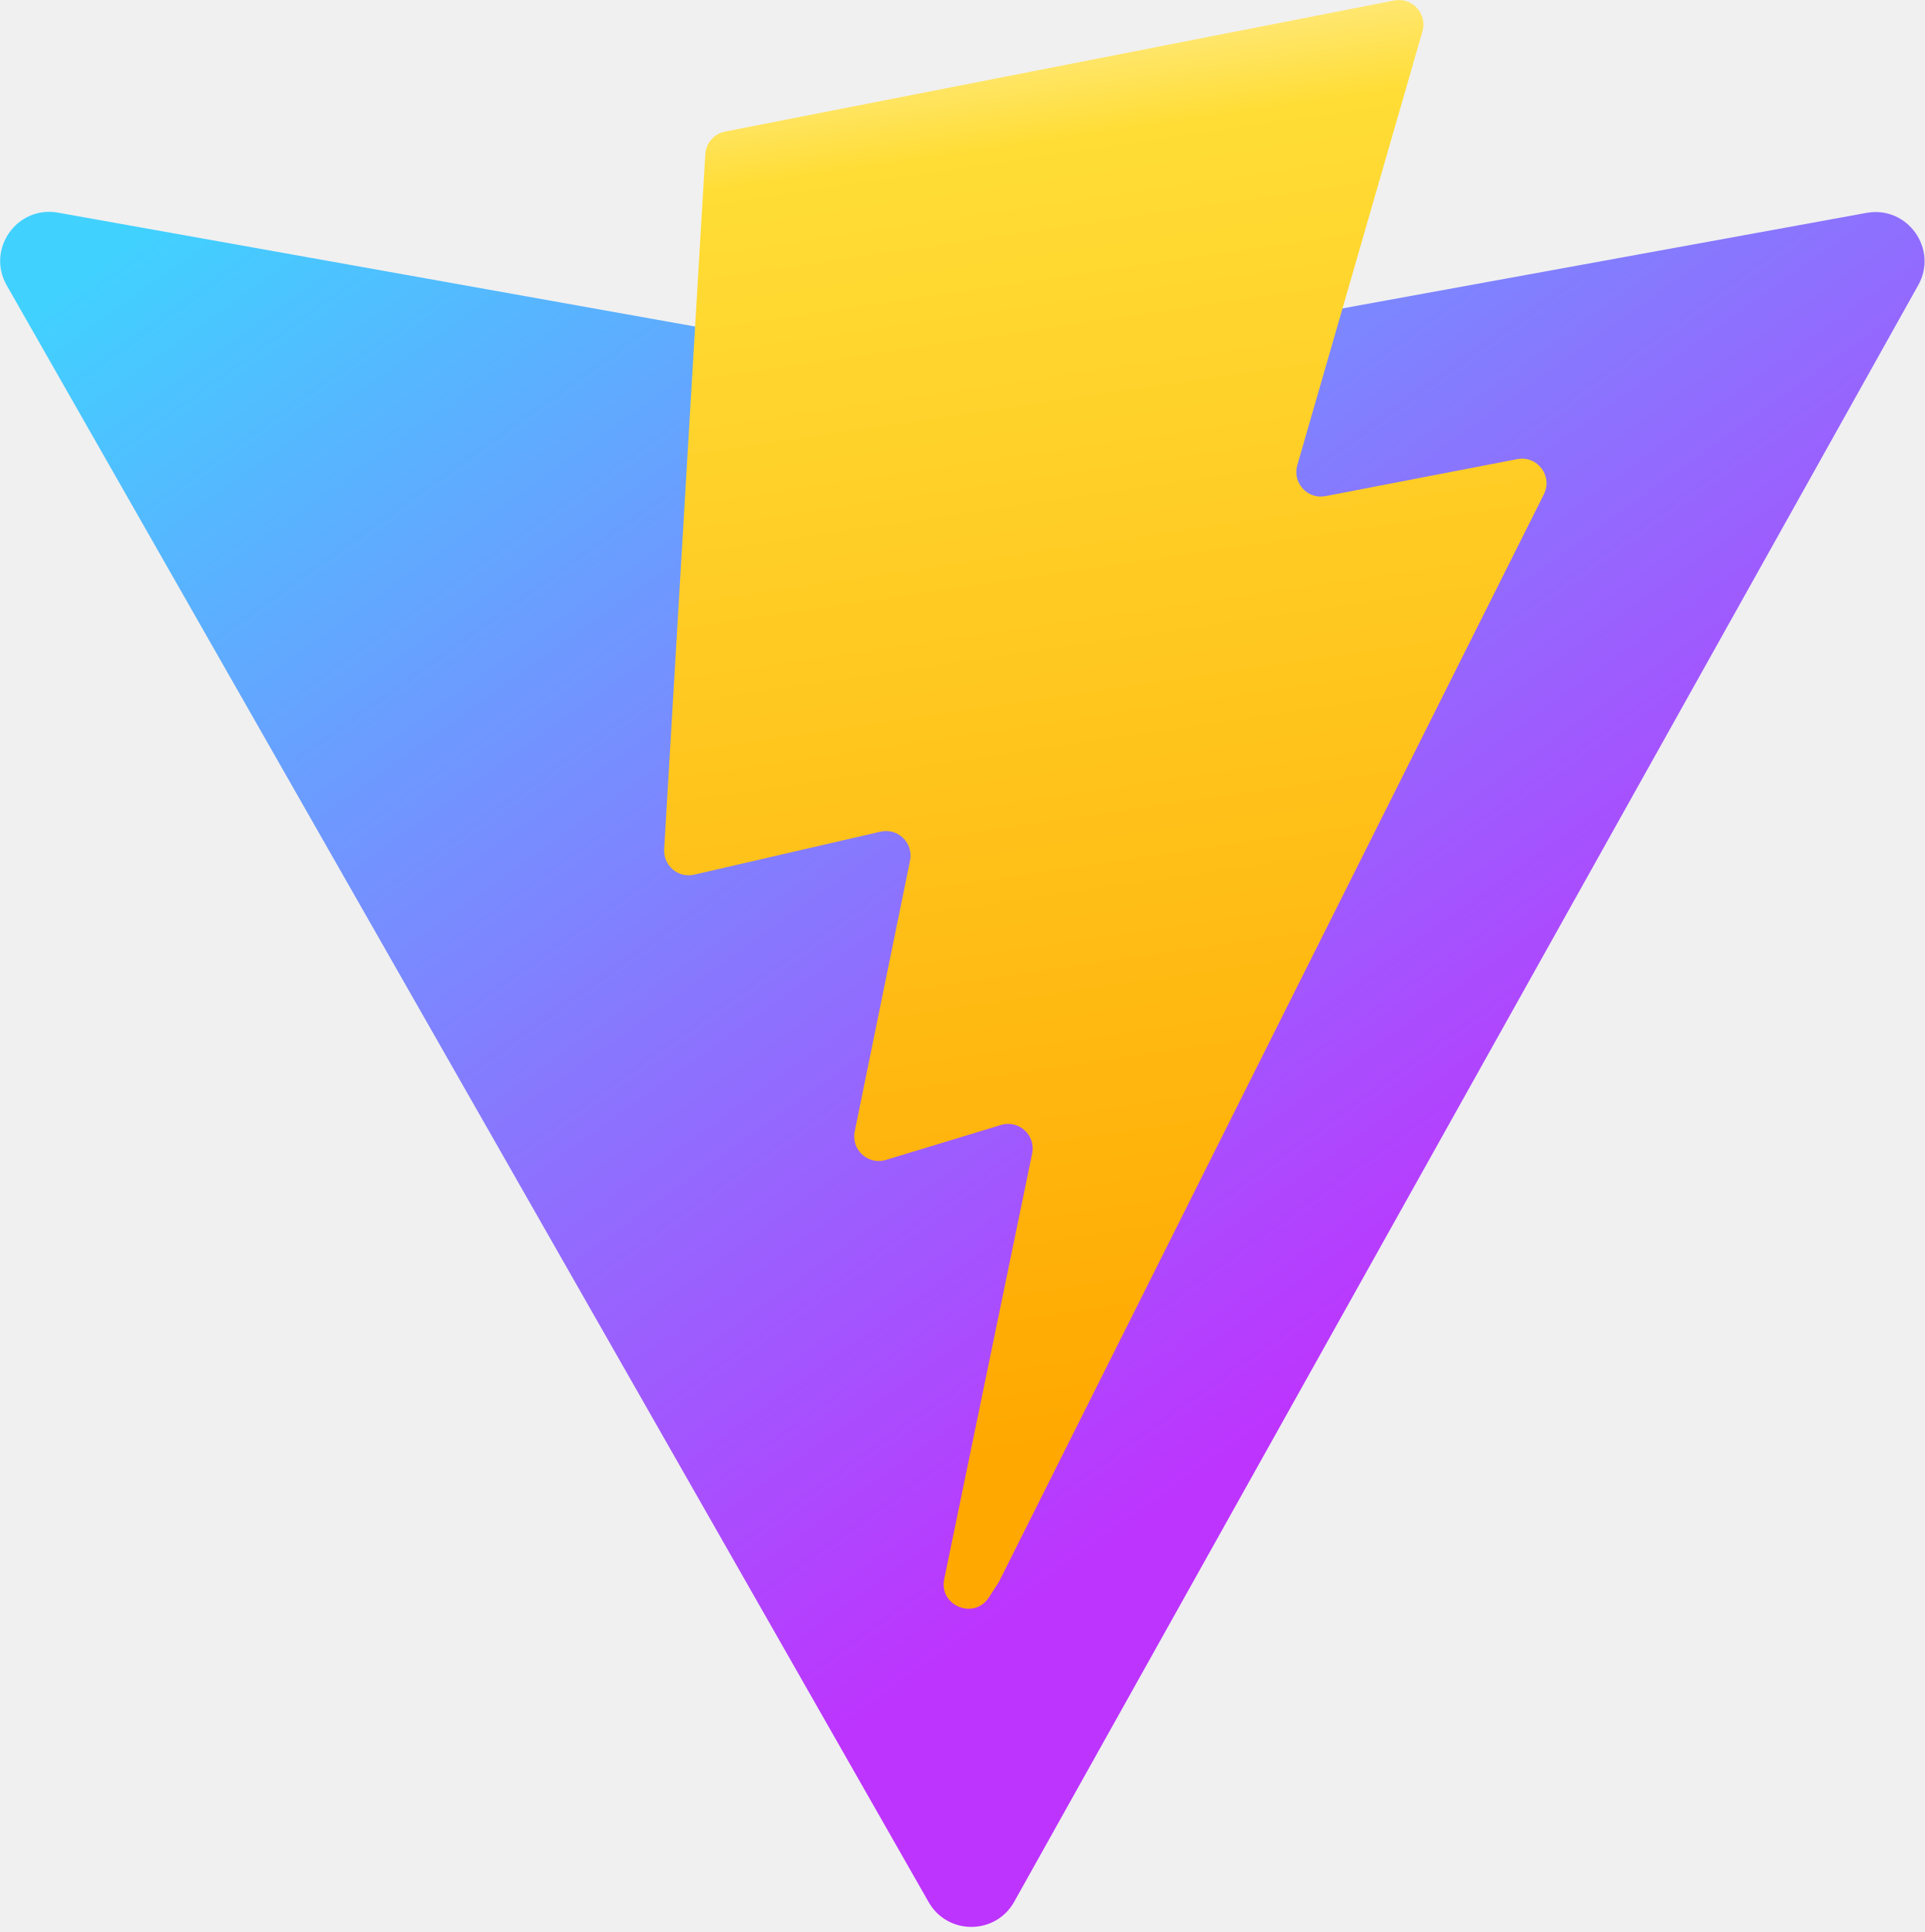
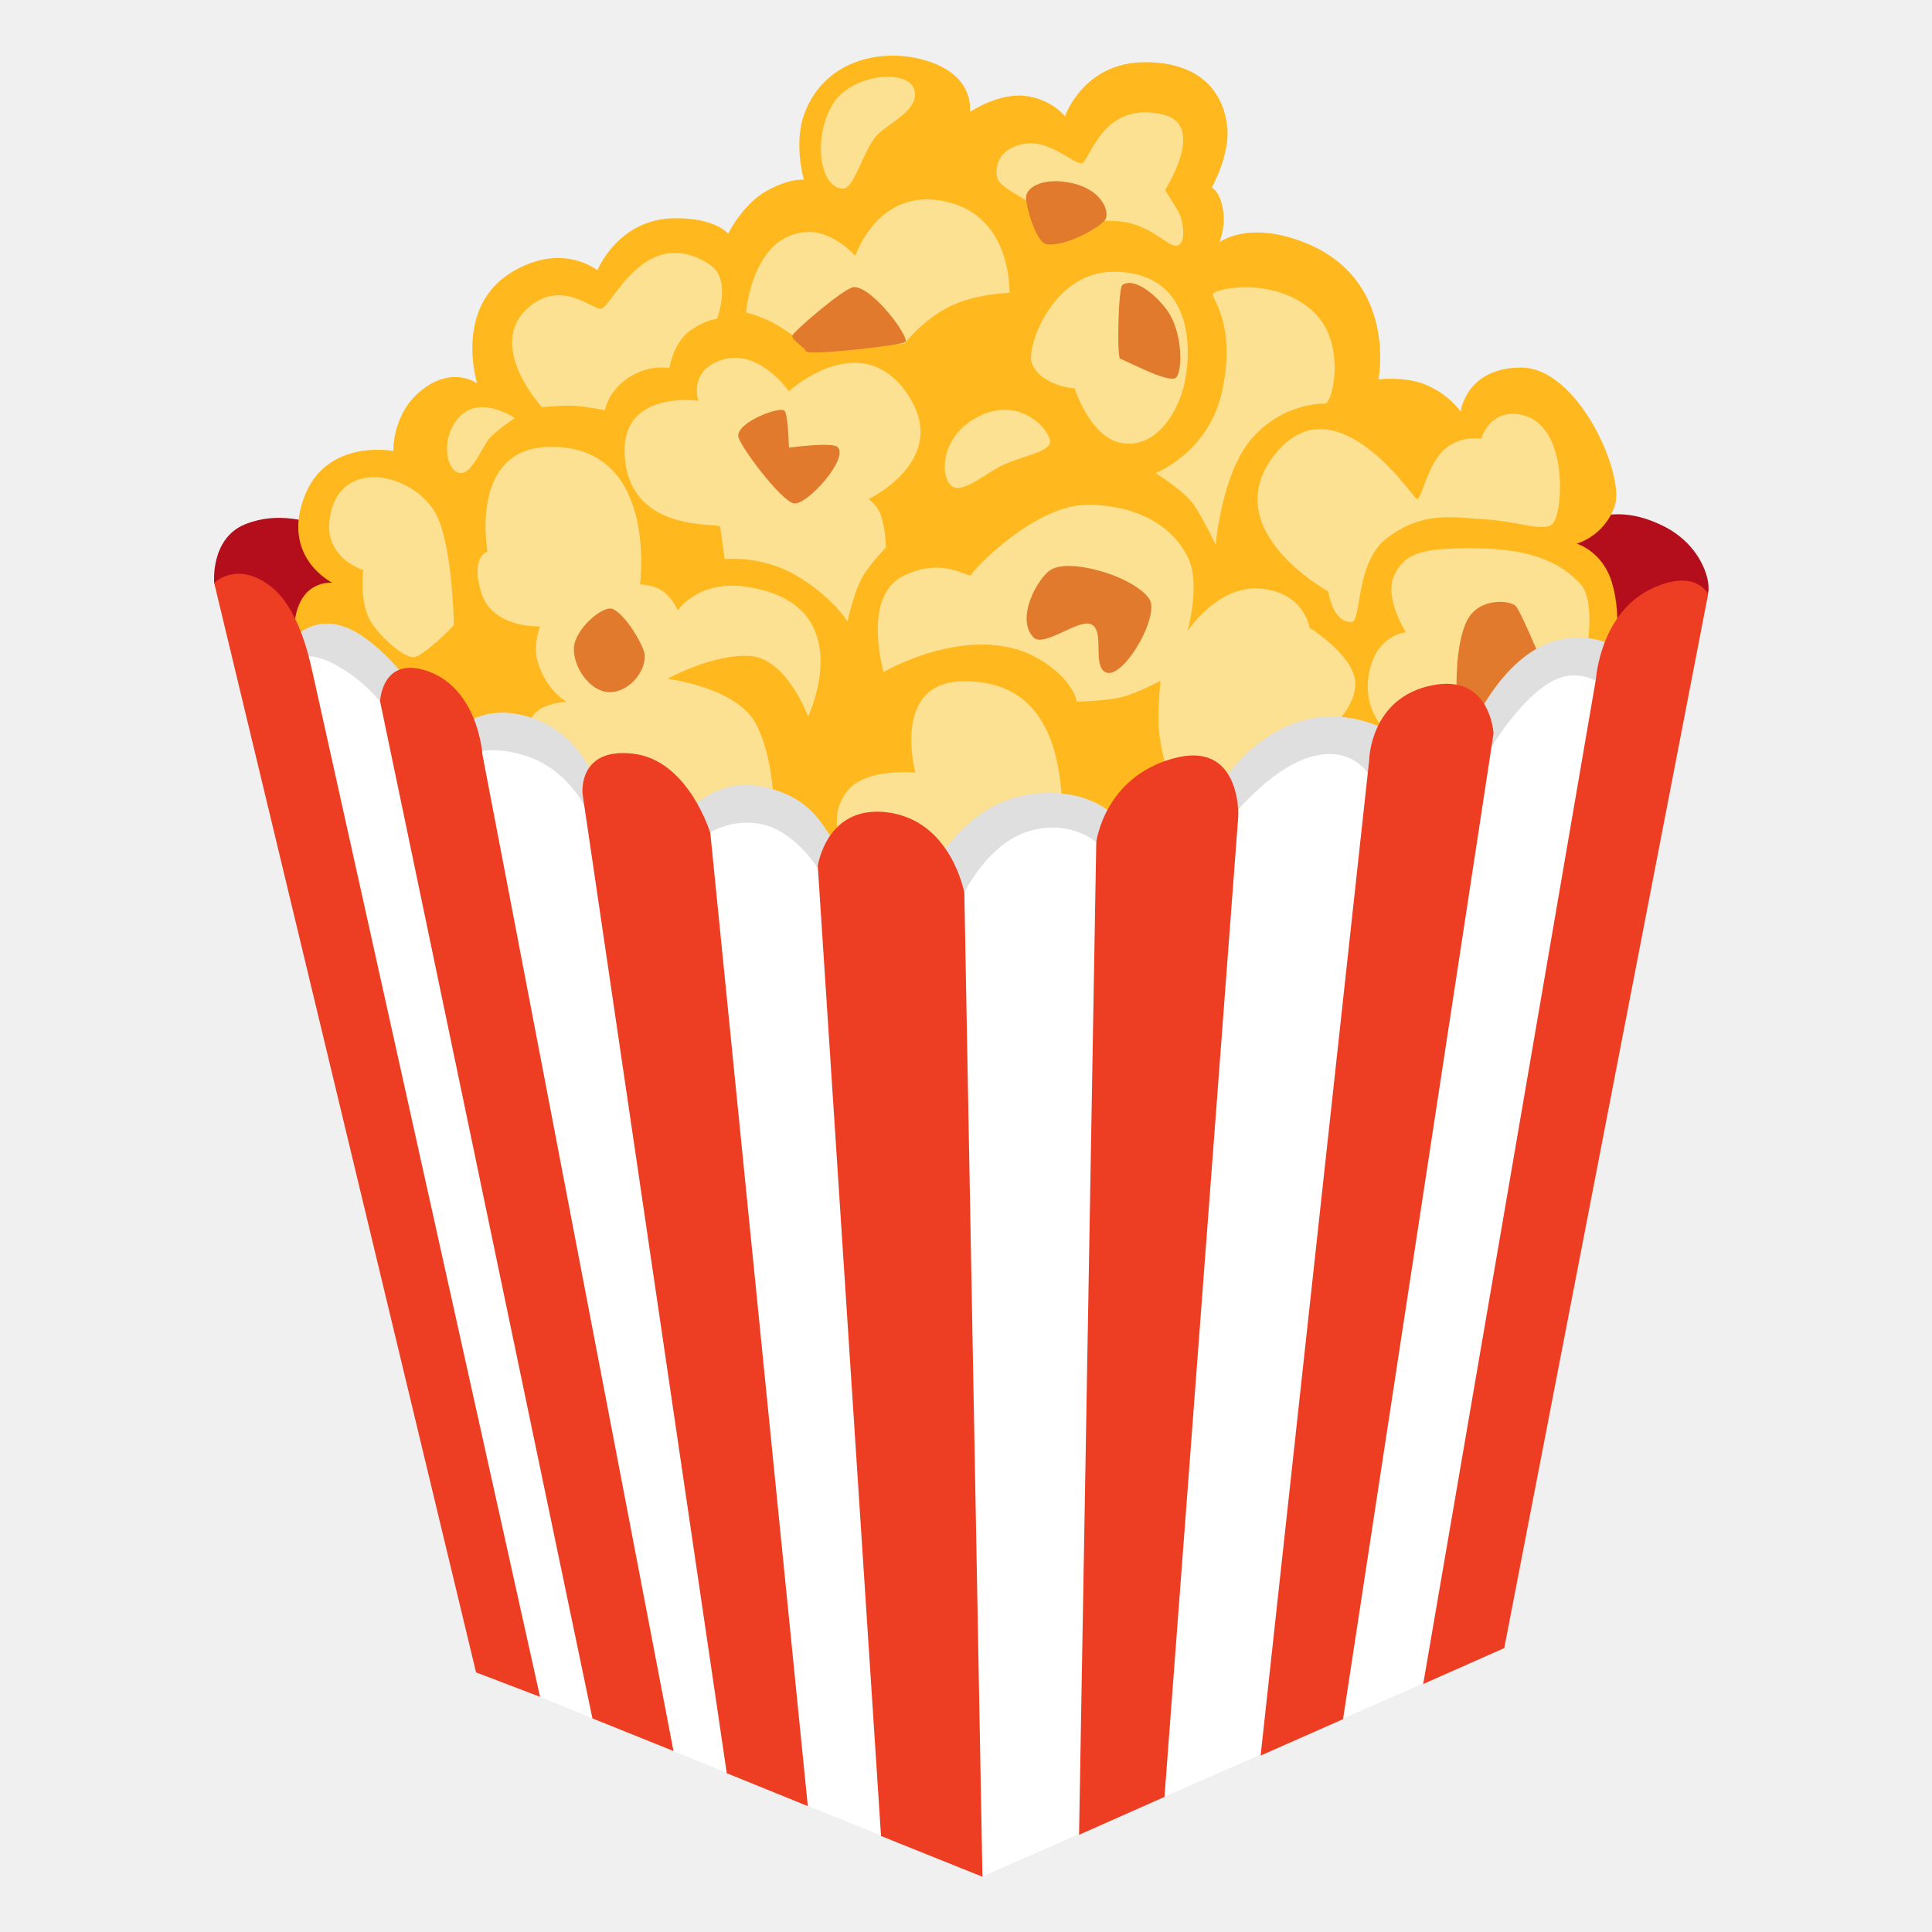
- <svg xmlns="http://www.w3.org/2000/svg" aria-hidden="true" role="img" class="iconify iconify--logos" width="31.88" height="32" preserveAspectRatio="xMidYMid meet" viewBox="0 0 256 257">
-   <defs>
-     <linearGradient id="IconifyId1813088fe1fbc01fb466" x1="-.828%" x2="57.636%" y1="7.652%" y2="78.411%">
-       <stop offset="0%" stop-color="#41D1FF" />
-       <stop offset="100%" stop-color="#BD34FE" />
-     </linearGradient>
-     <linearGradient id="IconifyId1813088fe1fbc01fb467" x1="43.376%" x2="50.316%" y1="2.242%" y2="89.03%">
-       <stop offset="0%" stop-color="#FFEA83" />
-       <stop offset="8.333%" stop-color="#FFDD35" />
-       <stop offset="100%" stop-color="#FFA800" />
-     </linearGradient>
-   </defs>
-   <path fill="url(#IconifyId1813088fe1fbc01fb466)" d="M255.153 37.938L134.897 252.976c-2.483 4.44-8.862 4.466-11.382.048L.875 37.958c-2.746-4.814 1.371-10.646 6.827-9.67l120.385 21.517a6.537 6.537 0 0 0 2.322-.004l117.867-21.483c5.438-.991 9.574 4.796 6.877 9.62Z" />
-   <path fill="url(#IconifyId1813088fe1fbc01fb467)" d="M185.432.063L96.44 17.501a3.268 3.268 0 0 0-2.634 3.014l-5.474 92.456a3.268 3.268 0 0 0 3.997 3.378l24.777-5.718c2.318-.535 4.413 1.507 3.936 3.838l-7.361 36.047c-.495 2.426 1.782 4.5 4.151 3.78l15.304-4.649c2.372-.72 4.652 1.36 4.15 3.788l-11.698 56.621c-.732 3.542 3.979 5.473 5.943 2.437l1.313-2.028l72.516-144.72c1.215-2.423-.88-5.186-3.54-4.672l-25.505 4.922c-2.396.462-4.435-1.77-3.759-4.114l16.646-57.705c.677-2.35-1.37-4.583-3.769-4.113Z" />
+ <svg xmlns="http://www.w3.org/2000/svg" width="800px" height="800px" viewBox="0 0 128 128" aria-hidden="true" role="img" class="iconify iconify--noto" preserveAspectRatio="xMidYMid meet">
+   <path d="M20.71 44.56l-6.52-5.93s-.27-2.95 2.04-3.89c2.63-1.07 5.16.19 5.16.19l3.99 7.68l-4.67 1.95z" fill="#b40e1c">
+ 
+ </path>
+   <path d="M106.7 44.76l-5.64-4.47l3.79-5.54s1.96-1.59 5.35.1c2.59 1.29 3.23 3.79 2.93 4.56c-.29.77-6.43 5.35-6.43 5.35z" fill="#b40e1c">
+ 
+ </path>
+   <path d="M22.75 43.49l-3.15-.85s-.36-1.49.32-2.81c.71-1.37 2.1-1.22 2.1-1.22s-3.35-1.63-1.89-5.62s5.93-3.11 5.93-3.11s-.1-2.53 1.95-4.09c2.04-1.56 3.6-.39 3.6-.39s-1.58-5.05 2.33-7.39c3.34-2 5.64-.1 5.64-.1s1.35-3.38 5.05-3.45c2.77-.05 3.61 1.02 3.61 1.02s.97-1.95 2.53-2.82c1.56-.88 2.49-.75 2.49-.75s-.71-2.42.04-4.4c1.32-3.5 4.96-4.28 7.68-3.6c3.73.93 3.27 3.51 3.27 3.51s1.89-1.27 3.64-1.07c1.75.19 2.67 1.35 2.67 1.35s1.22-3.58 5.3-3.58c4.09 0 5.25 2.43 5.45 4.28s-1.03 4.03-1.03 4.03s.59.23.77 1.63c.14 1.06-.27 2-.27 2s1.88-1.48 5.63 0c6.22 2.45 4.92 9.07 4.92 9.07s1.8-.21 3.16.37c1.56.67 2.28 1.77 2.28 1.77s.35-2.9 3.99-2.92c3.8-.02 6.91 7.1 6.23 9.14c-.68 2.04-2.53 2.53-2.53 2.53s1.69.48 2.32 2.53c.75 2.42.13 4.99.13 4.99s-26.38 16.1-26.67 16s-32.98 2.43-32.98 2.43L22.75 43.49z" fill="#ffb91f">
+ 
+ </path>
+   <path d="M34.84 48.47c0-.21.3-1.08.89-1.46c.73-.47 1.82-.52 1.82-.52s-1.2-.57-1.87-2.45c-.44-1.22.1-2.54.1-2.54s-3.17.15-3.9-2.25s.42-2.71.42-2.71s-1.27-6.81 4.06-6.93c7.29-.16 6.04 9.11 6.04 9.11s1.04 0 1.67.57c.62.57.83 1.15.83 1.15s1.36-2.05 4.58-1.56c7.6 1.15 4.06 8.59 4.06 8.59s-1.41-3.85-3.85-4.01c-2.45-.16-5.47 1.51-5.47 1.51s4.63.57 5.88 3.02s1.15 5.78 1.15 5.78s-9.27 2.71-9.48 2.4c-.22-.3-6.93-7.7-6.93-7.7z" fill="#fce193">
+ 
+ </path>
+   <path d="M40.61 40.35c-.67-.29-2.55 1.36-2.59 2.59c-.04 1.23 1 2.8 2.24 2.91c1.23.11 2.46-1.16 2.46-2.39c0-.62-1.28-2.75-2.11-3.11z" fill="#e17a2c">
+ 
+ </path>
+   <path d="M46.27 26.55s-4.99-.72-4.89 3.4c.13 5.46 6.28 4.65 6.33 4.94c.05.29.3 2.15.3 2.15s2.43-.28 4.78 1.11s3.36 3.02 3.36 3.02s.48-2.25 1.15-3.21c.67-.96 1.39-1.68 1.39-1.68s0-1.2-.34-2.16c-.24-.69-.81-1.05-.81-1.05s5.4-2.56 2.68-6.81c-3.07-4.79-7.96-.34-7.96-.34s-1.92-2.78-4.31-2.11c-2.4.67-1.68 2.74-1.68 2.74z" fill="#fce193">
+ 
+ </path>
+   <path d="M58.54 44.52s-1.44-4.94 1.25-6.33s4.46.19 4.55-.1s4.27-4.75 7.86-4.65c5.32.14 6.54 3.52 6.66 3.88c.59 1.72-.19 4.51-.19 4.51s2.01-3.12 4.89-2.83c2.88.29 3.2 2.59 3.2 2.59s3.18 1.97 3.03 3.84c-.14 1.87-2.16 3.26-2.16 3.26l-4.89 4.79l-5.27-1.82s-.72-2.4-.72-3.88c0-1.49.14-2.68.14-2.68s-1.44.77-2.44 1.05c-1.01.29-3.12.34-3.12.34s-.08-1.21-2.11-2.59c-4.45-3.02-10.68.62-10.68.62z" fill="#fce193">
+ 
+ </path>
+   <path d="M60.65 51.18s-1.63-5.92 3.07-6.04c5.61-.14 6.42 4.84 6.62 7.62c.19 2.78-7.24 7.05-7.53 6.9c-.29-.14-7.25-4.42-7.25-4.42s-.53-1.54.64-2.91c1.22-1.45 4.45-1.15 4.45-1.15z" fill="#fce193">
+ 
+ </path>
+   <path d="M91.86 48.45s-1.63-1.34-1.15-3.88s2.44-2.68 2.44-2.68s-1.49-2.3-.77-3.79s1.87-1.82 5.56-1.77s5.56 1.05 6.76 2.35c1.08 1.16.38 4.7.38 4.7s-5.46 6.57-6.09 6.42c-.62-.15-7.13-1.35-7.13-1.35z" fill="#fce193">
+ 
+ </path>
+   <path d="M76.56 31.34s1.92 1.2 2.54 2.11c.62.91 1.44 2.64 1.44 2.64s.4-4.68 2.33-6.96c2.11-2.49 4.86-2.39 4.91-2.39c.52 0 1.39-3.88-.62-5.94c-2.52-2.58-6.85-1.68-6.81-1.29s1.58 2.25.58 6.57c-.93 3.94-4.37 5.26-4.37 5.26z" fill="#fce193">
+ 
+ </path>
+   <path d="M63.14 32.25c.77.39 2.14-.9 3.31-1.44c1.34-.62 3.07-.86 3.12-1.53s-1.87-3.07-4.65-1.73c-2.78 1.34-2.64 4.27-1.78 4.7z" fill="#fce193">
+ 
+ </path>
+   <path d="M21.82 34.57c-.24 2.44 2.25 3.2 2.25 3.2s-.31 2.25.58 3.55c.72 1.05 2.21 2.35 2.83 2.21c.62-.14 2.59-2.01 2.59-2.16c0-.14-.11-5.51-1.25-7.43c-1.58-2.7-6.57-3.7-7 .63z" fill="#fce193">
+ 
+ </path>
+   <path d="M30.55 31.34c.67 0 1.34-1.53 1.73-2.11c.38-.58 1.82-1.53 1.82-1.53s-2.21-1.53-3.6-.14c-1.39 1.38-.96 3.78.05 3.78z" fill="#fce193">
+ 
+ </path>
+   <path d="M35.91 26.98s1.34-.14 2.11-.1c.77.05 2.06.29 2.06.29s.19-1.25 1.58-2.16c1.39-.91 2.68-.62 2.68-.62s.29-1.73 1.39-2.49c1.1-.77 1.77-.77 1.77-.77s1.02-2.62-.48-3.6c-4.27-2.78-6.46 2.8-7.19 2.92c-.54.09-2.42-1.78-4.48-.34c-3.5 2.46.56 6.87.56 6.87z" fill="#fce193">
+ 
+ </path>
+   <path d="M49.43 20.7s1.15.29 2.01.81s2.16 1.44 2.16 1.44l6.33-.19s1.39-1.82 3.4-2.64c1.64-.67 3.55-.72 3.55-.72s.18-4.68-3.69-5.9c-4.89-1.53-6.52 3.45-6.52 3.45s-1.44-1.62-3.12-1.58c-3.73.1-4.12 5.33-4.12 5.33z" fill="#fce193">
+ 
+ </path>
+   <path d="M56.57 19.02c-.58 0-3.98 2.92-4.07 3.21c-.1.29.81.77.91 1.05c.1.29 6.23-.38 6.57-.62c.33-.24-2.11-3.64-3.41-3.64z" fill="#e17a2c">
+ 
+ </path>
+   <path d="M48.91 28.89c.03.57 2.83 4.31 3.69 4.46s3.7-3.02 2.88-3.74c-.38-.34-3.21.05-3.21.05s-.05-2.11-.29-2.44c-.25-.34-3.12.72-3.07 1.67z" fill="#e17a2c">
+ 
+ </path>
+   <path d="M55.86 12.5c.73.02 1.39-2.68 2.25-3.55s2.92-1.73 2.44-3.07s-4.17-.96-5.37 1.01c-1.33 2.19-.91 5.56.68 5.61z" fill="#fce193">
+ 
+ </path>
+   <path d="M66.07 11.78c.15.66 2.01 1.44 2.3 1.77c.29.34 1.63 1.53 1.63 1.53s3.07-.77 4.89-.29c1.82.48 2.68 1.77 3.21 1.44c.53-.34.24-1.77-.05-2.25s-.86-1.39-.86-1.39s2.76-4.28-.1-4.99c-4.07-1.01-4.89 3.12-5.42 3.21s-2.06-1.53-3.74-1.29c-1.67.25-2.06 1.4-1.86 2.26z" fill="#fce193">
+ 
+ </path>
+   <path d="M68.37 24.1c.68 1.51 2.83 1.63 2.83 1.63s1.05 3.36 3.21 3.64c2.16.29 3.58-1.96 4.03-3.83c.58-2.4.59-7.59-4.75-7.53c-4.03.05-5.75 5.13-5.32 6.09z" fill="#fce193">
+ 
+ </path>
+   <path d="M89.55 41.21c.67-.02.22-3.96 2.34-5.56c2.29-1.73 4.08-1.41 6.43-1.25c2.44.16 4.09.92 4.6.24c.64-.84 1.03-6.7-2.3-7.19c-1.97-.29-2.49 1.63-2.49 1.63s-2.01-.43-3.12 1.58c-.76 1.39-.81 2.3-1.15 2.4c-.15.04-5.29-7.9-9.3-3.07c-4.17 5.03 3.45 9.2 3.45 9.2s.25 2.07 1.54 2.02z" fill="#fce193">
+ 
+ </path>
+   <path d="M74.36 18.88c-.27.18-.38 4.84-.14 4.89c.24.05 3.26 1.68 3.69 1.25c.43-.43.43-2.64-.34-4.07c-.48-.92-2.25-2.7-3.21-2.07z" fill="#e17a2c">
+ 
+ </path>
+   <path d="M67.98 13.03c-.04.49.62 3.07 1.39 3.16c1.28.16 3.64-1.2 3.88-1.68s-.19-1.87-2.11-2.35c-1.9-.47-3.11.2-3.16.87z" fill="#e17a2c">
+ 
+ </path>
+   <path d="M68.46 42.22c.67.72 2.99-1.24 3.83-.86c.96.43 0 2.92 1.05 3.21c1.05.29 3.16-3.12 2.92-4.6c-.1-.62-1.34-1.44-2.68-1.92s-3.16-.81-3.98-.29s-2.34 3.17-1.14 4.46z" fill="#e17a2c">
+ 
+ </path>
+   <path d="M96.5 45.67s-.1-3.07.72-4.6c.81-1.53 2.88-1.29 3.21-.91s1.49 3.16 1.49 3.16l-2.44 4.17l-2.98-1.82z" fill="#e17a2c">
+ 
+ </path>
+   <path d="M63.35 61.35l-9.56-3.74l-.27-.42c-.48-.75-6.78-1.76-6.78-1.76l-.56-.11l-7.85-1.69l-.22-.38c-.49-.83-6.81-3.08-6.81-3.08l-5.94-2.4l-.16-.39c-.53-1.27-4.55-3.47-4.64-3.29l-1.79-.89c.47-.95 1.96-2.52 4.22-1.61c1.97.79 4.22 3.52 4.71 4.6l3.23 1.67c.79-.5 2.28-1 4.32-.29c2.96 1.04 3.74 3.33 4.35 4.28l6.5 1.4c.69-.56 2.15-1.5 4.1-1.18c3.41.56 4.24 2.53 4.95 3.53l7.49.64c.75-1.03 2.66-3.21 5.63-3.62c2.78-.39 4.81.57 5.63 1.53l7.16-2.41c.6-.93 2.67-3.56 5.91-4.15c3.02-.55 5.39.98 6.48 1.67l4.78-2.45c.51-.86 2.16-3.54 4.68-4.31c3.15-.95 5.17 1.04 5.26 1.11l-1.35 1.48c-.04-.04-6.61 3.69-6.63 3.72l-1.41 2.43l-5.52.36l-.5-.4c-.02-.02-10.13 1.81-10.15 1.84l-.19.35l-9.04 3.04l-.44-.47c-.06-.06-9.59 5.39-9.59 5.39z" fill="#dfdfdf">
+ 
+ </path>
+   <path d="M107.72 46.58c-.23.02-2.11-2.62-4.56-1.6c-2.45 1.03-4.79 5.24-4.79 5.24l-7.63 1.2s-1.03-2.08-3.88-1.28c-2.85.8-5.41 4.3-5.47 4.07c-.06-.23-8.4 1.9-8.4 1.9S71.34 54.27 68.4 55c-3.04.76-4.69 4.49-4.69 4.49l-9.47-1.88s-1.62-2.72-4.07-3.06c-2.45-.34-4.04 1.26-4.04 1.26l-7.07-1.72s-1.08-2.96-4.16-3.99s-4.56.28-4.56.28l-4.58-3.11s-1.35-2.22-3.92-3.42c-2.56-1.2-3.3.9-3.3.9L34.5 111.9l30.56 12.43l30.17-13.21c.02.01 13.18-64.61 12.49-64.54z" fill="#ffffff">
+ 
+ </path>
+   <path d="M20.71 44.56l-.02-.07c-.28-1.31-1.01-4.28-2.74-5.63c-2.25-1.75-3.76-.24-3.76-.24l17.35 72.18l4.24 1.62l-15.07-67.86z" fill="#ed3d23">
+ 
+ </path>
+   <path d="M31.96 49.98s-.27-4.51-3.83-5.58c-2.83-.85-2.95 2.06-2.95 2.06l14.07 67.39l5.37 2.16l-12.66-66.03z" fill="#ed3d23">
+ 
+ </path>
+   <path d="M47.06 55.19s-1.45-4.85-5.14-5.26c-3.69-.41-3.32 2.69-3.32 2.69l9.55 64.86l5.37 2.18l-6.46-64.47z" fill="#ed3d23">
+ 
+ </path>
+   <path d="M58.79 53.82c-4.05-.51-4.61 3.56-4.61 3.56l4.19 64.26l6.72 2.7l-1.2-65.18s-.85-4.8-5.1-5.34z" fill="#ed3d23">
+ 
+ </path>
+   <path d="M82.04 54.07s.21-5.1-4.35-3.81c-4.56 1.28-5.06 5.55-5.06 5.55l-1.14 65.75l5.66-2.51l4.89-64.98z" fill="#ed3d23">
+ 
+ </path>
+   <g fill="#ed3d23">
+     <path d="M98.95 48.6s-.19-4-4.1-3.19c-4.1.84-4.14 4.97-4.14 4.97l-7.19 65.93l5.46-2.41l9.97-65.3z">
+ 
+ </path>
+     <path d="M109.39 39.02c-3.36 1.61-3.65 5.93-3.65 5.93l-11.45 66.62l5.37-2.38l13.51-69.84c-.01 0-.84-1.74-3.78-.33z">
+ 
+ </path>
+   </g>
</svg>
